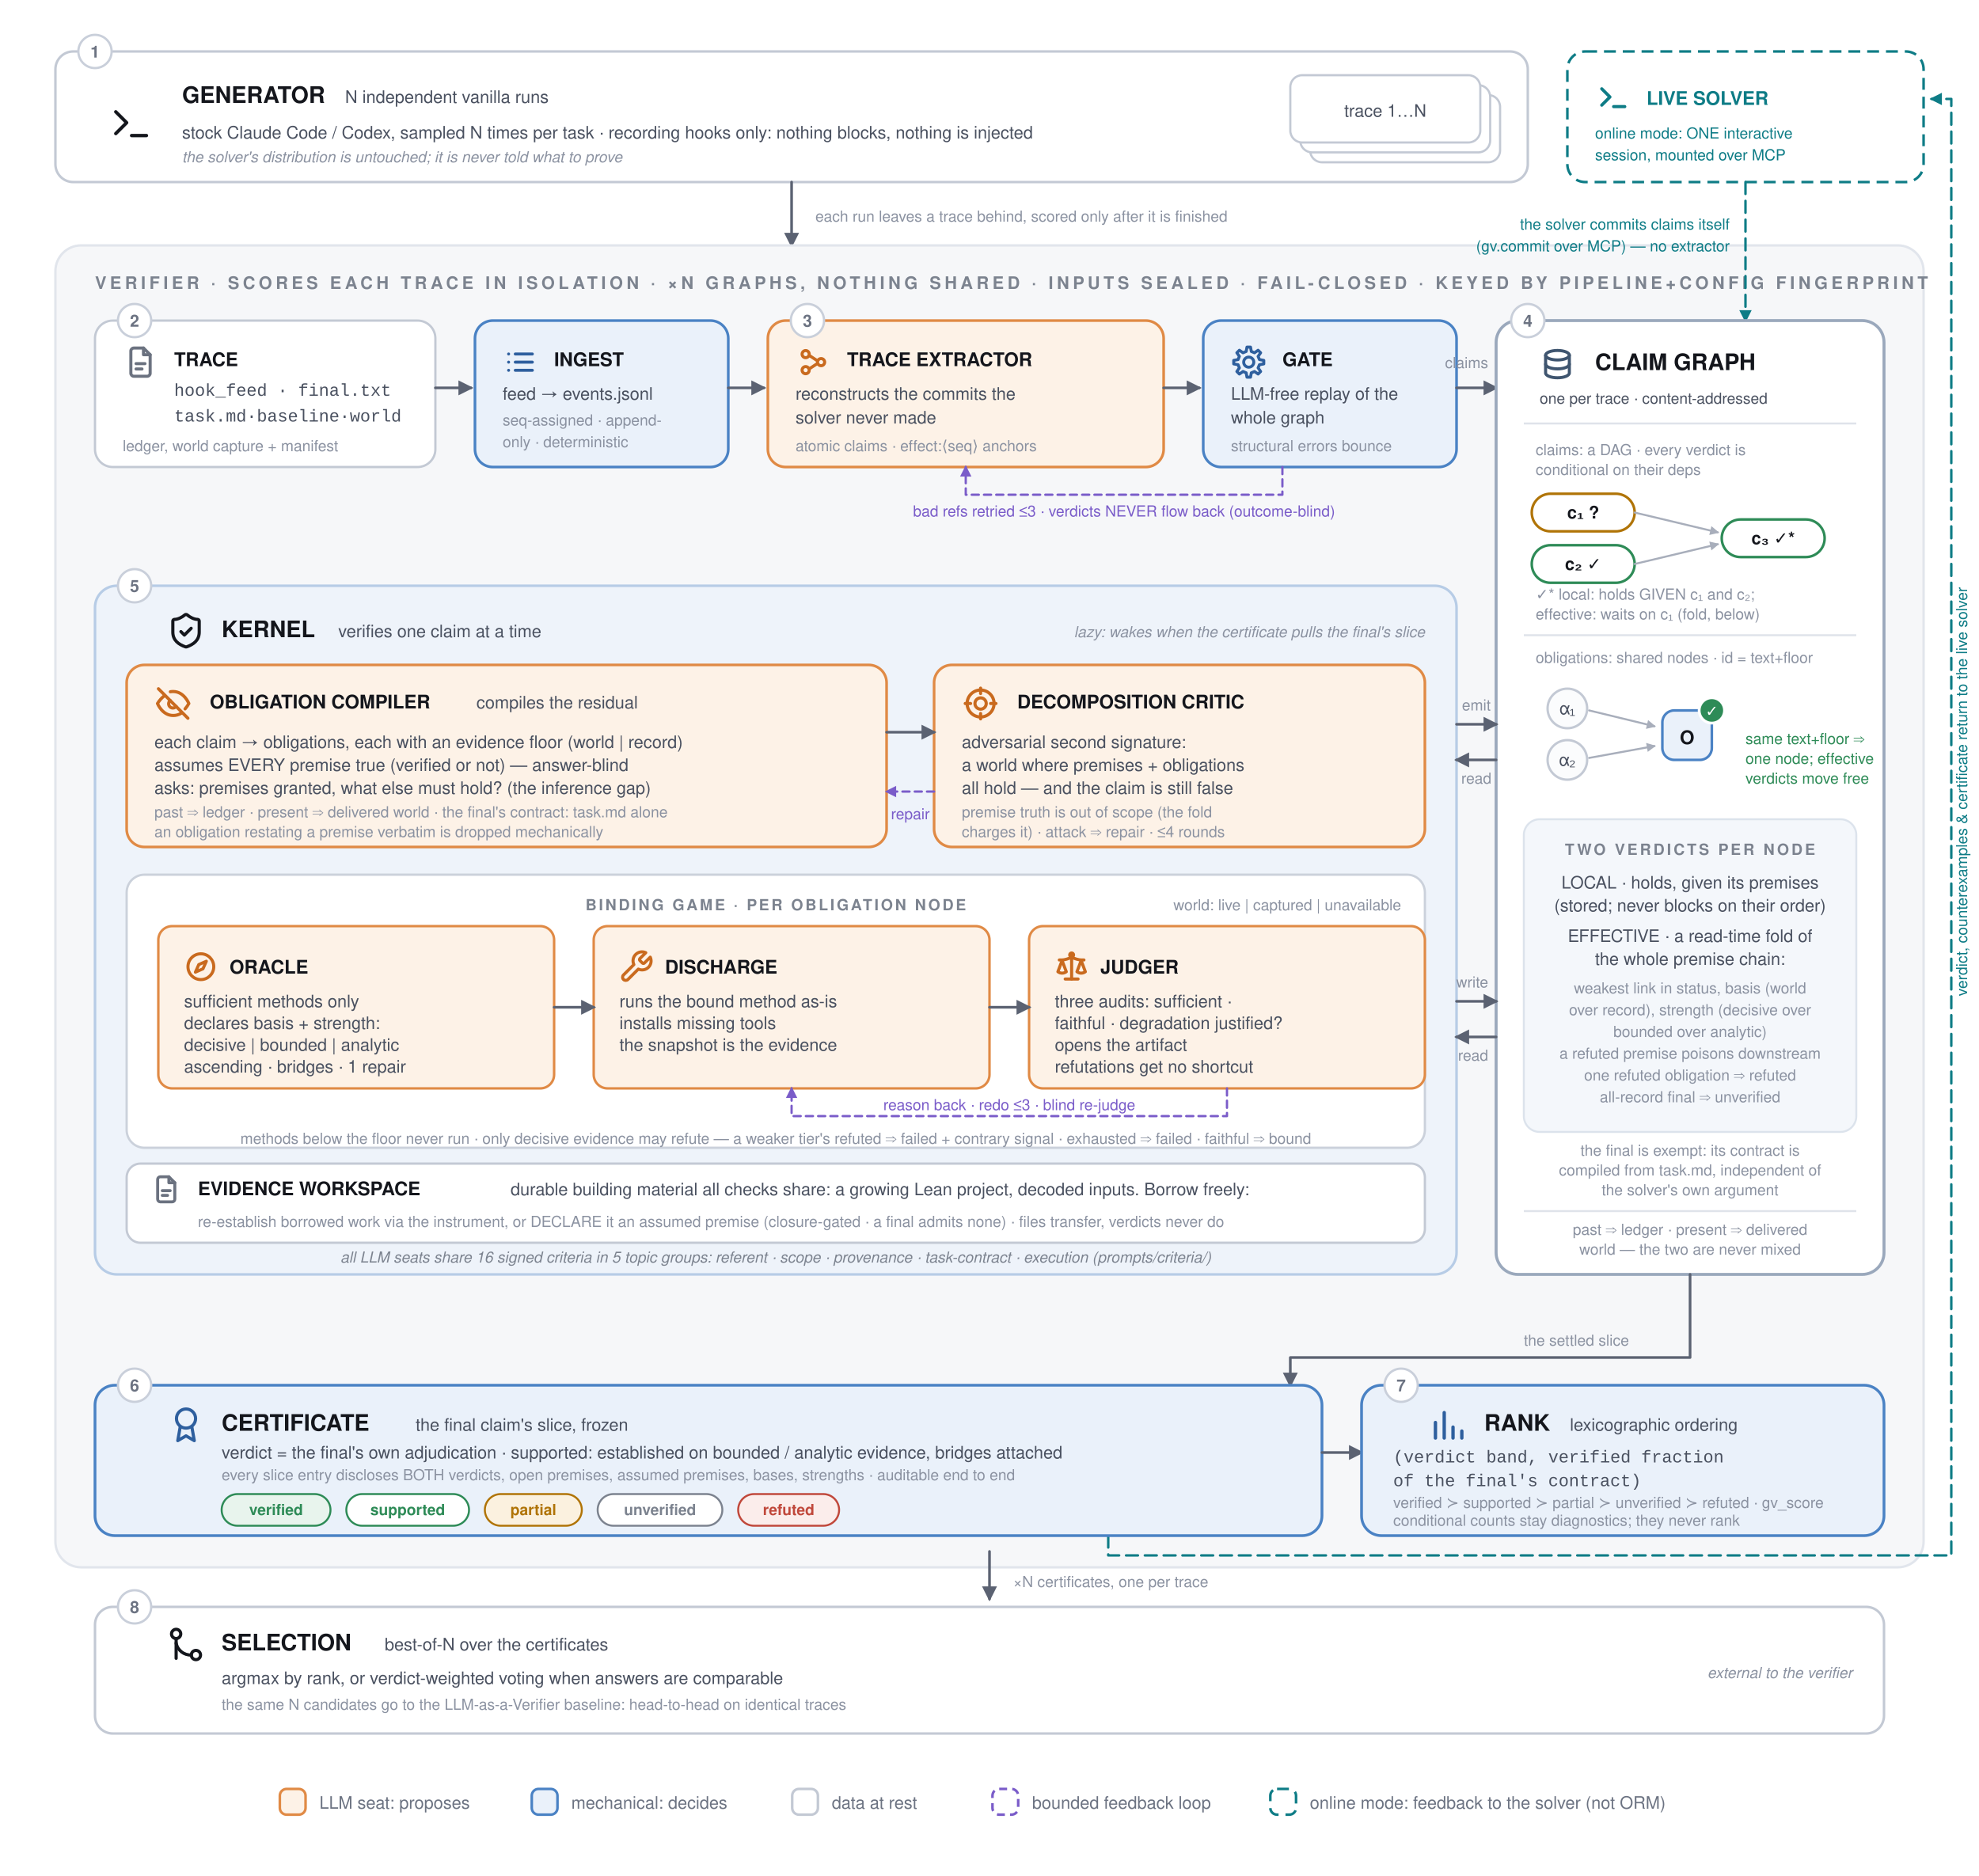
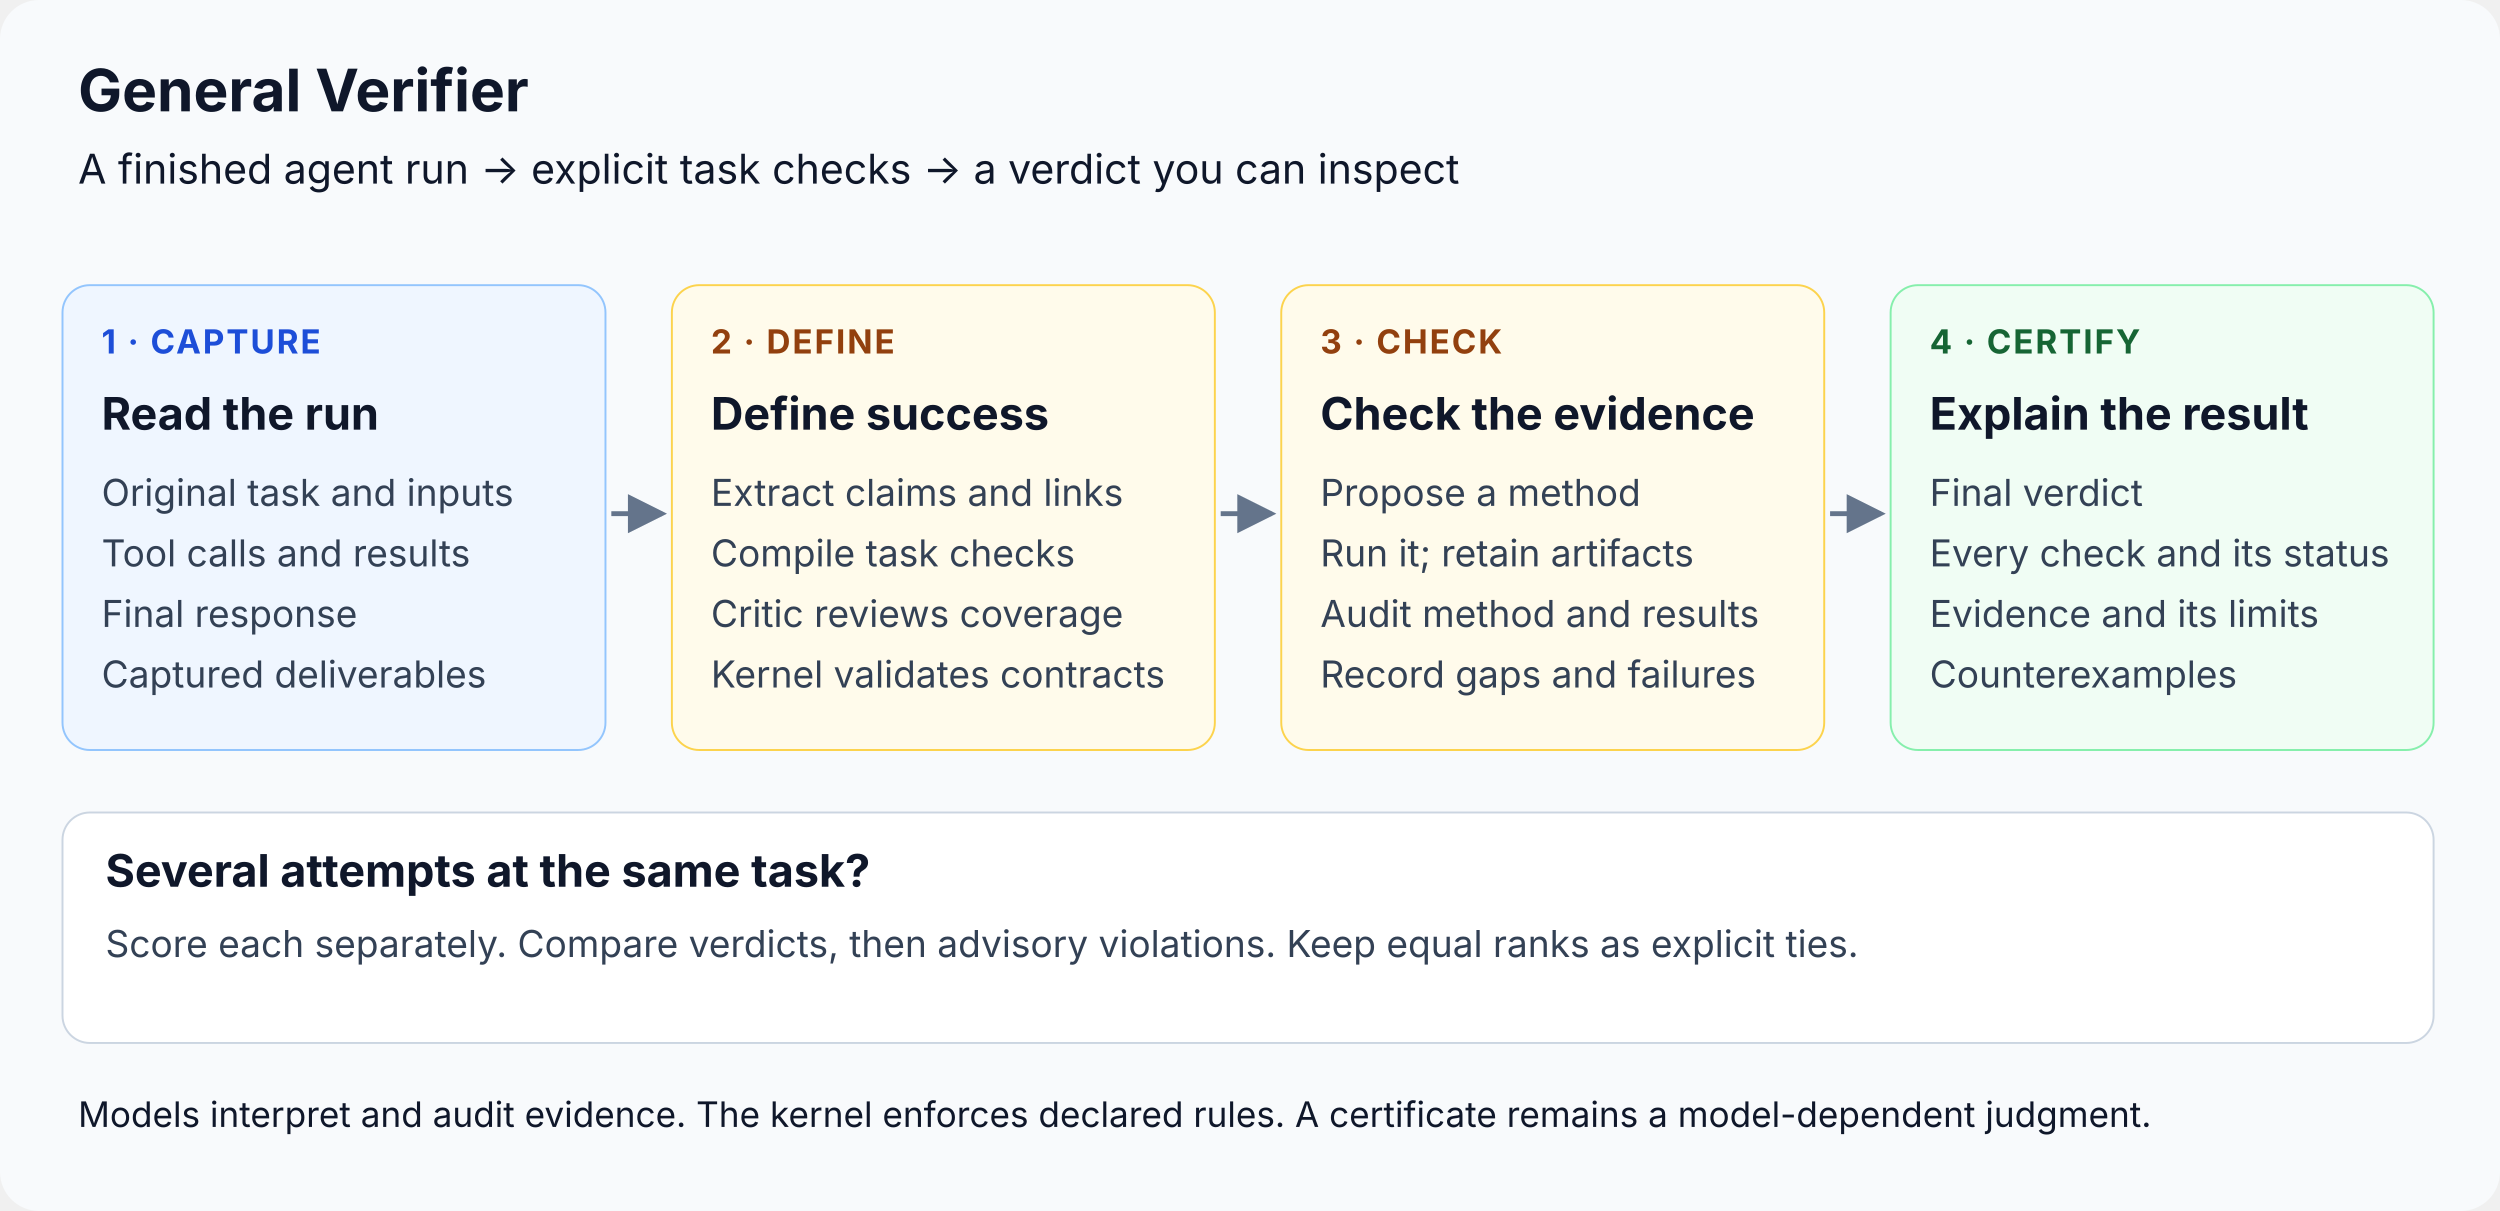
- <svg xmlns="http://www.w3.org/2000/svg" width="1000" height="948" viewBox="0 0 1000 948" role="img" aria-label="General Verifier architecture" font-family="'Helvetica Neue', Helvetica, Arial, sans-serif">
+ <svg xmlns="http://www.w3.org/2000/svg" width="1280" height="620" viewBox="0 0 1280 620" role="img" aria-labelledby="title desc">
  <defs>
-     <marker id="ar" viewBox="0 0 10 10" refX="8.4" refY="5" markerWidth="5.6" markerHeight="5.6" orient="auto-start-reverse">
-       <path d="M0 0 L10 5 L0 10 Z" fill="#5B6272" />
+     <marker id="arrow" markerWidth="8" markerHeight="8" refX="7" refY="4" orient="auto">
+       <path d="M0,0 L8,4 L0,8 Z" fill="#64748b" />
    </marker>
-     <marker id="arg" viewBox="0 0 10 10" refX="8.4" refY="5" markerWidth="5.0" markerHeight="5.0" orient="auto-start-reverse">
-       <path d="M0 0 L10 5 L0 10 Z" fill="#2E8B57" />
-     </marker>
-     <marker id="arv" viewBox="0 0 10 10" refX="8.4" refY="5" markerWidth="5.0" markerHeight="5.0" orient="auto-start-reverse">
-       <path d="M0 0 L10 5 L0 10 Z" fill="#7A5CC9" />
-     </marker>
-     <marker id="arm" viewBox="0 0 10 10" refX="8.4" refY="5" markerWidth="4.6" markerHeight="4.6" orient="auto-start-reverse">
-       <path d="M0 0 L10 5 L0 10 Z" fill="#A8AEBB" />
-     </marker>
-     <marker id="art" viewBox="0 0 10 10" refX="8.4" refY="5" markerWidth="5.0" markerHeight="5.0" orient="auto-start-reverse">
-       <path d="M0 0 L10 5 L0 10 Z" fill="#0E7C86" />
-     </marker>
+     <style>
+       text { font-family: system-ui, -apple-system, 'Segoe UI', sans-serif; fill: #0f172a; }
+       .heading { font-size: 23px; font-weight: 700; }
+       .body { font-size: 19px; fill: #334155; }
+       .label { font-size: 17px; font-weight: 700; letter-spacing: 1px; }
+       .arrow { fill: none; stroke: #64748b; stroke-width: 2.5; marker-end: url(#arrow); }
+     </style>
  </defs>
-   <rect width="1000" height="948" fill="#FFFFFF" />
-   <rect x="28" y="26" width="744" height="66" rx="9" fill="#FFFFFF" stroke="#C3C9D4" stroke-width="1.25" />
-   <g transform="translate(54 50) scale(1)" fill="none" stroke="#14161C" stroke-width="1.700" stroke-linecap="round" stroke-linejoin="round">
-     <path d="M4.5 17.5 10 12 4.5 6.5" />
-     <path d="M12.5 18.5H20" />
-   </g>
-   <text x="92" y="52" font-size="11.5" fill="#14161C" font-weight="bold">GENERATOR</text>
-   <text x="174.38" y="52" font-size="8.7" fill="#4A5160">N independent vanilla runs</text>
-   <text x="92" y="70" font-size="8.7" fill="#4A5160">stock Claude Code / Codex, sampled N times per task · recording hooks only: nothing blocks, nothing is injected</text>
-   <text x="92" y="82" font-size="7.7" fill="#8B92A1" font-style="italic">the solver's distribution is untouched; it is never told what to prove</text>
-   <rect x="662" y="48" width="96" height="34" rx="6" fill="#FFFFFF" stroke="#C3C9D4" stroke-width="1.1" />
-   <rect x="657" y="43" width="96" height="34" rx="6" fill="#FFFFFF" stroke="#C3C9D4" stroke-width="1.1" />
-   <rect x="652" y="38" width="96" height="34" rx="6" fill="#FFFFFF" stroke="#C3C9D4" stroke-width="1.1" />
-   <text x="700" y="59" font-size="8.7" fill="#4A5160" text-anchor="middle">trace 1…N</text>
-   <rect x="792" y="26" width="180" height="66" rx="9" fill="#FFFFFF" stroke="#0E7C86" stroke-width="1.3" stroke-dasharray="6 3.5" />
-   <g transform="translate(806 40) scale(0.75)" fill="none" stroke="#0E7C86" stroke-width="2.133" stroke-linecap="round" stroke-linejoin="round">
-     <path d="M4.5 17.5 10 12 4.5 6.5" />
-     <path d="M12.5 18.5H20" />
-   </g>
-   <text x="832" y="53" font-size="9.5" fill="#0E7C86" font-weight="bold">LIVE SOLVER</text>
-   <text x="806" y="70" font-size="7.7" fill="#0E7C86">online mode: ONE interactive</text>
-   <text x="806" y="81" font-size="7.7" fill="#0E7C86">session, mounted over MCP</text>
-   <path d="M 400 92 L 400 124" fill="none" stroke="#5B6272" stroke-width="1.35" stroke-linecap="round" stroke-linejoin="round" marker-end="url(#ar)" />
-   <text x="412" y="112" font-size="7.7" fill="#8B92A1">each run leaves a trace behind, scored only after it is finished</text>
-   <rect x="28" y="124" width="944" height="668" rx="13" fill="#F6F7F9" stroke="#E1E5EC" stroke-width="1.2" />
-   <text x="48" y="146" font-size="8.7" fill="#7C838F" font-weight="bold" letter-spacing="1.8">VERIFIER   ·   SCORES EACH TRACE IN ISOLATION · ×N GRAPHS, NOTHING SHARED · INPUTS SEALED · FAIL-CLOSED · KEYED BY PIPELINE+CONFIG FINGERPRINT</text>
-   <path d="M 882 92 L 882 162" fill="none" stroke="#0E7C86" stroke-width="1.25" stroke-linecap="round" stroke-linejoin="round" stroke-dasharray="6 3.5" marker-end="url(#art)" />
-   <text x="874" y="116" font-size="7.7" fill="#0E7C86" text-anchor="end">the solver commits claims itself</text>
-   <text x="874" y="127" font-size="7.7" fill="#0E7C86" text-anchor="end">(gv.commit over MCP) — no extractor</text>
-   <path d="M 560 776 L 560 786 L 986 786 L 986 50 L 976 50" fill="none" stroke="#0E7C86" stroke-width="1.25" stroke-linecap="round" stroke-linejoin="round" stroke-dasharray="6 3.5" marker-end="url(#art)" />
-   <text x="0" y="0" font-size="7.7" fill="#0E7C86" text-anchor="middle" transform="translate(994 400) rotate(-90)">verdict, counterexamples &amp; certificate return to the live solver</text>
-   <rect x="48" y="162" width="172" height="74" rx="9" fill="#FFFFFF" stroke="#C3C9D4" stroke-width="1.15" />
-   <g transform="translate(62 174) scale(0.75)" fill="none" stroke="#6B7280" stroke-width="2.067" stroke-linecap="round" stroke-linejoin="round">
-     <path d="M14 2.5H7.5a2 2 0 0 0-2 2v15a2 2 0 0 0 2 2h9a2 2 0 0 0 2-2V7z" />
-     <path d="M14 2.5V7h4.5" />
-     <path d="M9 13h6" />
-     <path d="M9 16.6h4" />
-   </g>
-   <text x="88" y="185" font-size="9.5" fill="#14161C" font-weight="bold">TRACE</text>
-   <text x="88" y="200" font-size="8.7" font-family="Menlo, Monaco, 'Courier New', monospace" fill="#4A5160">hook_feed · final.txt</text>
-   <text x="88" y="213" font-size="8.7" font-family="Menlo, Monaco, 'Courier New', monospace" fill="#4A5160">task.md·baseline·world</text>
-   <text x="62" y="228" font-size="7.7" fill="#8B92A1">ledger, world capture + manifest</text>
-   <path d="M 220 196 L 238 196" fill="none" stroke="#5B6272" stroke-width="1.35" stroke-linecap="round" stroke-linejoin="round" marker-end="url(#ar)" />
-   <rect x="240" y="162" width="128" height="74" rx="9" fill="#EAF1FA" stroke="#4A82C4" stroke-width="1.35" />
-   <g transform="translate(254 174) scale(0.75)" fill="none" stroke="#2E5F9E" stroke-width="2.000" stroke-linecap="round" stroke-linejoin="round">
-     <path d="M4 6.5h.01" />
-     <path d="M8.5 6.5H20" />
-     <path d="M4 12h.01" />
-     <path d="M8.5 12H20" />
-     <path d="M4 17.5h.01" />
-     <path d="M8.5 17.5H20" />
-   </g>
-   <text x="280" y="185" font-size="9.5" fill="#14161C" font-weight="bold">INGEST</text>
-   <text x="254" y="202" font-size="8.7" fill="#4A5160">feed → events.jsonl</text>
-   <text x="254" y="215" font-size="7.7" fill="#8B92A1">seq-assigned · append-</text>
-   <text x="254" y="226" font-size="7.7" fill="#8B92A1">only · deterministic</text>
-   <path d="M 368 196 L 386 196" fill="none" stroke="#5B6272" stroke-width="1.35" stroke-linecap="round" stroke-linejoin="round" marker-end="url(#ar)" />
-   <rect x="388" y="162" width="200" height="74" rx="9" fill="#FDF2E7" stroke="#E08A45" stroke-width="1.35" />
-   <g transform="translate(402 174) scale(0.75)" fill="none" stroke="#C96A1E" stroke-width="2.067" stroke-linecap="round" stroke-linejoin="round">
-     <path d="M4.4 6.6a2.4 2.4 0 1 0 4.8 0 2.4 2.4 0 1 0-4.8 0Z" />
-     <path d="M4.4 17.4a2.4 2.4 0 1 0 4.8 0 2.4 2.4 0 1 0-4.8 0Z" />
-     <path d="M14.8 12a2.4 2.4 0 1 0 4.8 0 2.4 2.4 0 1 0-4.8 0Z" />
-     <path d="M9.4 7.6 14.6 11" />
-     <path d="M9.4 16.4 14.6 13" />
-   </g>
-   <text x="428" y="185" font-size="9.5" fill="#14161C" font-weight="bold">TRACE EXTRACTOR</text>
-   <text x="402" y="202" font-size="8.7" fill="#4A5160">reconstructs the commits the</text>
-   <text x="402" y="214" font-size="8.7" fill="#4A5160">solver never made</text>
-   <text x="402" y="228" font-size="7.7" fill="#8B92A1">atomic claims · effect:⟨seq⟩ anchors</text>
-   <path d="M 588 196 L 606 196" fill="none" stroke="#5B6272" stroke-width="1.35" stroke-linecap="round" stroke-linejoin="round" marker-end="url(#ar)" />
-   <rect x="608" y="162" width="128" height="74" rx="9" fill="#EAF1FA" stroke="#4A82C4" stroke-width="1.35" />
-   <g transform="translate(622 174) scale(0.75)" fill="none" stroke="#2E5F9E" stroke-width="2.000" stroke-linecap="round" stroke-linejoin="round">
-     <path d="M 19.20 10.27 L 22.13 10.80 L 22.13 13.20 L 19.20 13.73 L 18.31 15.87 L 20.01 18.31 L 18.31 20.01 L 15.87 18.31 L 13.73 19.20 L 13.20 22.13 L 10.80 22.13 L 10.27 19.20 L 8.13 18.31 L 5.69 20.01 L 3.99 18.31 L 5.69 15.87 L 4.80 13.73 L 1.87 13.20 L 1.87 10.80 L 4.80 10.27 L 5.69 8.13 L 3.99 5.69 L 5.69 3.99 L 8.13 5.69 L 10.27 4.80 L 10.80 1.87 L 13.20 1.87 L 13.73 4.80 L 15.87 5.69 L 18.31 3.99 L 20.01 5.69 L 18.31 8.13 Z" />
-     <path d="M 12 8.6 A 3.4 3.4 0 1 1 11.99 8.6" />
-   </g>
-   <text x="648" y="185" font-size="9.5" fill="#14161C" font-weight="bold">GATE</text>
-   <text x="622" y="202" font-size="8.7" fill="#4A5160">LLM-free replay of the</text>
-   <text x="622" y="214" font-size="8.7" fill="#4A5160">whole graph</text>
-   <text x="622" y="228" font-size="7.7" fill="#8B92A1">structural errors bounce</text>
-   <path d="M 648 236 L 648 250 L 488 250 L 488 236" fill="none" stroke="#7A5CC9" stroke-width="1.15" stroke-linecap="round" stroke-linejoin="round" stroke-dasharray="3.6 2.6" marker-end="url(#arv)" />
-   <text x="568" y="261" font-size="7.7" fill="#7A5CC9" text-anchor="middle">bad refs retried ≤3 · verdicts NEVER flow back (outcome-blind)</text>
-   <path d="M 736 196 L 756 196" fill="none" stroke="#5B6272" stroke-width="1.35" stroke-linecap="round" stroke-linejoin="round" marker-end="url(#ar)" />
-   <text x="752" y="186" font-size="7.7" fill="#8B92A1" text-anchor="end">claims</text>
-   <rect x="756" y="162" width="196" height="482" rx="11" fill="#FFFFFF" stroke="#9AA8BC" stroke-width="1.5" />
-   <g transform="translate(778 175) scale(0.75)" fill="none" stroke="#3F556F" stroke-width="2.067" stroke-linecap="round" stroke-linejoin="round">
-     <path d="M4 6c0-1.75 3.58-3.2 8-3.2S20 4.25 20 6s-3.58 3.2-8 3.2S4 7.75 4 6Z" />
-     <path d="M4 6v6c0 1.75 3.58 3.2 8 3.2s8-1.45 8-3.2V6" />
-     <path d="M4 12v6c0 1.75 3.58 3.2 8 3.2s8-1.45 8-3.2v-6" />
-   </g>
-   <text x="806" y="187" font-size="11.5" fill="#14161C" font-weight="bold">CLAIM GRAPH</text>
-   <text x="778" y="204" font-size="7.7" fill="#4A5160">one per trace · content-addressed</text>
-   <line x1="770" y1="214" x2="938" y2="214" stroke="#DFE3EA" stroke-width="1" />
-   <text x="776" y="230" font-size="7.7" fill="#8B92A1">claims: a DAG · every verdict is</text>
-   <text x="776" y="240" font-size="7.7" fill="#8B92A1">conditional on their deps</text>
-   <rect x="774.0" y="249.5" width="52" height="19" rx="9.5" fill="#FFFFFF" stroke="#B07407" stroke-width="1.3" />
-   <text x="800" y="262.0" font-size="8.7" fill="#14161C" text-anchor="middle" font-weight="bold">c₁ ?</text>
-   <rect x="774.0" y="275.5" width="52" height="19" rx="9.5" fill="#FFFFFF" stroke="#2E8B57" stroke-width="1.3" />
-   <text x="800" y="288.0" font-size="8.7" fill="#14161C" text-anchor="middle" font-weight="bold">c₂ ✓</text>
-   <rect x="870.0" y="262.5" width="52" height="19" rx="9.5" fill="#FFFFFF" stroke="#2E8B57" stroke-width="1.3" />
-   <text x="896" y="275.0" font-size="8.7" fill="#14161C" text-anchor="middle" font-weight="bold">c₃ ✓*</text>
-   <path d="M 826 259 L 868 269" fill="none" stroke="#A8AEBB" stroke-width="1.0" stroke-linecap="round" stroke-linejoin="round" marker-end="url(#arm)" />
-   <path d="M 826 285 L 868 275" fill="none" stroke="#A8AEBB" stroke-width="1.0" stroke-linecap="round" stroke-linejoin="round" marker-end="url(#arm)" />
-   <text x="776" y="303" font-size="7.7" fill="#8B92A1">✓* local: holds GIVEN c₁ and c₂;</text>
-   <text x="776" y="313" font-size="7.7" fill="#8B92A1">effective: waits on c₁ (fold, below)</text>
-   <line x1="770" y1="321" x2="938" y2="321" stroke="#DFE3EA" stroke-width="1" />
-   <text x="776" y="335" font-size="7.7" fill="#8B92A1">obligations: shared nodes · id = text+floor</text>
-   <circle cx="792" cy="358" r="10" fill="#FBFCFD" stroke="#C3C9D4" stroke-width="1.2" />
-   <text x="792" y="361" font-size="8.7" fill="#4A5160" text-anchor="middle">α₁</text>
-   <circle cx="792" cy="384" r="10" fill="#FBFCFD" stroke="#C3C9D4" stroke-width="1.2" />
-   <text x="792" y="387" font-size="8.7" fill="#4A5160" text-anchor="middle">α₂</text>
-   <rect x="840" y="359" width="25" height="25" rx="6" fill="#EAF1FA" stroke="#4A82C4" stroke-width="1.3" />
-   <text x="852.5" y="376" font-size="9.5" fill="#14161C" text-anchor="middle" font-weight="bold">O</text>
-   <path d="M 803 359 L 836 367" fill="none" stroke="#A8AEBB" stroke-width="1.0" stroke-linecap="round" stroke-linejoin="round" marker-end="url(#arm)" />
-   <path d="M 803 383 L 836 377" fill="none" stroke="#A8AEBB" stroke-width="1.0" stroke-linecap="round" stroke-linejoin="round" marker-end="url(#arm)" />
-   <circle cx="865" cy="359" r="6.4" fill="#2E8B57" stroke="#FFFFFF" stroke-width="1.4" />
-   <text x="865" y="362" font-size="7.7" fill="#FFFFFF" text-anchor="middle" font-weight="bold">✓</text>
-   <text x="882" y="376" font-size="7.7" fill="#2E8B57">same text+floor ⇒</text>
-   <text x="882" y="386" font-size="7.7" fill="#2E8B57">one node; effective</text>
-   <text x="882" y="396" font-size="7.7" fill="#2E8B57">verdicts move free</text>
-   <rect x="770" y="414" width="168" height="158" rx="8" fill="#F4F7FB" stroke="#DCE3EC" stroke-width="1" />
-   <text x="854.0" y="432" font-size="7.8" fill="#7C838F" text-anchor="middle" font-weight="bold" letter-spacing="1.2">TWO VERDICTS PER NODE</text>
-   <text x="854.0" y="449.0" font-size="8.7" fill="#4A5160" text-anchor="middle">LOCAL · holds, given its premises</text>
-   <text x="854.0" y="460.6" font-size="8.7" fill="#4A5160" text-anchor="middle">(stored; never blocks on their order)</text>
-   <text x="854.0" y="476.0" font-size="8.7" fill="#4A5160" text-anchor="middle">EFFECTIVE · a read-time fold of</text>
-   <text x="854.0" y="487.6" font-size="8.7" fill="#4A5160" text-anchor="middle">the whole premise chain:</text>
-   <text x="854.0" y="502.0" font-size="7.7" fill="#8B92A1" text-anchor="middle">weakest link in status, basis (world</text>
-   <text x="854.0" y="513.0" font-size="7.7" fill="#8B92A1" text-anchor="middle">over record), strength (decisive over</text>
-   <text x="854.0" y="524.0" font-size="7.7" fill="#8B92A1" text-anchor="middle">bounded over analytic)</text>
-   <text x="854.0" y="535.0" font-size="7.7" fill="#8B92A1" text-anchor="middle">a refuted premise poisons downstream</text>
-   <text x="854.0" y="546.0" font-size="7.7" fill="#8B92A1" text-anchor="middle">one refuted obligation ⇒ refuted</text>
-   <text x="854.0" y="557.0" font-size="7.7" fill="#8B92A1" text-anchor="middle">all-record final ⇒ unverified</text>
-   <text x="854.0" y="584" font-size="7.7" fill="#8B92A1" text-anchor="middle">the final is exempt: its contract is</text>
-   <text x="854.0" y="594" font-size="7.7" fill="#8B92A1" text-anchor="middle">compiled from task.md, independent of</text>
-   <text x="854.0" y="604" font-size="7.7" fill="#8B92A1" text-anchor="middle">the solver's own argument</text>
-   <line x1="770" y1="612" x2="938" y2="612" stroke="#DFE3EA" stroke-width="1" />
-   <text x="854.0" y="624" font-size="7.7" fill="#8B92A1" text-anchor="middle">past ⇒ ledger · present ⇒ delivered</text>
-   <text x="854.0" y="634" font-size="7.7" fill="#8B92A1" text-anchor="middle">world — the two are never mixed</text>
-   <rect x="48" y="296" width="688" height="348" rx="11" fill="#EEF3FA" stroke="#B7CCE6" stroke-width="1.3" />
-   <g transform="translate(84 309) scale(0.83333)" fill="none" stroke="#14161C" stroke-width="1.920" stroke-linecap="round" stroke-linejoin="round">
-     <path d="M20 12.5c0 5-3.5 7.5-7.66 8.95a1 1 0 0 1-.67 0C7.5 20 4 17.5 4 12.5V5.8a1 1 0 0 1 1-1c2 0 4.5-1.2 6.24-2.7a1.17 1.17 0 0 1 1.52 0C14.5 3.6 17 4.8 19 4.8a1 1 0 0 1 1 1Z" />
-     <path d="m8.9 12.2 2.1 2.1 4.1-4.1" />
-   </g>
-   <text x="112" y="322" font-size="11.5" fill="#14161C" font-weight="bold">KERNEL</text>
-   <text x="170.92" y="322" font-size="8.7" fill="#4A5160">verifies one claim at a time</text>
-   <text x="720" y="322" font-size="7.7" fill="#8B92A1" text-anchor="end" font-style="italic">lazy: wakes when the certificate pulls the final's slice</text>
-   <rect x="64" y="336" width="384" height="92" rx="9" fill="#FDF2E7" stroke="#E08A45" stroke-width="1.35" />
-   <g transform="translate(78 346) scale(0.79167)" fill="none" stroke="#C96A1E" stroke-width="2.021" stroke-linecap="round" stroke-linejoin="round">
-     <path d="M10.2 4.5A9.4 9.4 0 0 1 12 4.35c7 0 10 7.65 10 7.65a18.6 18.6 0 0 1-2.4 3.44" />
-     <path d="M6.6 6.9A18.4 18.4 0 0 0 2 12s3 7.65 10 7.65a9.4 9.4 0 0 0 5-1.35" />
-     <path d="M13.9 13.9a2.7 2.7 0 1 1-3.8-3.8" />
-     <path d="M2.6 2.6 21.4 21.4" />
-   </g>
-   <text x="106" y="358" font-size="9.5" fill="#14161C" font-weight="bold">OBLIGATION COMPILER</text>
-   <text x="240.74" y="358" font-size="8.7" fill="#4A5160">compiles the residual</text>
-   <text x="78" y="378.0" font-size="8.7" fill="#4A5160">each claim → obligations, each with an evidence floor (world | record)</text>
-   <text x="78" y="389.6" font-size="8.7" fill="#4A5160">assumes EVERY premise true (verified or not) — answer-blind</text>
-   <text x="78" y="401.2" font-size="8.7" fill="#4A5160">asks: premises granted, what else must hold? (the inference gap)</text>
-   <text x="78" y="413" font-size="7.7" fill="#8B92A1">past ⇒ ledger · present ⇒ delivered world · the final's contract: task.md alone</text>
-   <text x="78" y="423" font-size="7.7" fill="#8B92A1">an obligation restating a premise verbatim is dropped mechanically</text>
-   <rect x="472" y="336" width="248" height="92" rx="9" fill="#FDF2E7" stroke="#E08A45" stroke-width="1.35" />
-   <g transform="translate(486 346) scale(0.79167)" fill="none" stroke="#C96A1E" stroke-width="2.021" stroke-linecap="round" stroke-linejoin="round">
-     <path d="M3.4 12a8.6 8.6 0 1 0 17.2 0 8.6 8.6 0 1 0-17.2 0Z" />
-     <path d="M8.4 12a3.6 3.6 0 1 0 7.2 0 3.6 3.6 0 1 0-7.2 0Z" />
-     <path d="M12 2.2v3.4" />
-     <path d="M12 18.4v3.4" />
-     <path d="M2.2 12h3.4" />
-     <path d="M18.4 12h3.4" />
-   </g>
-   <text x="514" y="358" font-size="9.5" fill="#14161C" font-weight="bold">DECOMPOSITION CRITIC</text>
-   <text x="486" y="378.0" font-size="8.7" fill="#4A5160">adversarial second signature:</text>
-   <text x="486" y="389.6" font-size="8.7" fill="#4A5160">a world where premises + obligations</text>
-   <text x="486" y="401.2" font-size="8.7" fill="#4A5160">all hold — and the claim is still false</text>
-   <text x="486" y="413" font-size="7.7" fill="#8B92A1">premise truth is out of scope (the fold</text>
-   <text x="486" y="423" font-size="7.7" fill="#8B92A1">charges it) · attack ⇒ repair · ≤4 rounds</text>
-   <path d="M 448 370 L 472 370" fill="none" stroke="#5B6272" stroke-width="1.35" stroke-linecap="round" stroke-linejoin="round" marker-end="url(#ar)" />
-   <path d="M 472 400 L 448 400" fill="none" stroke="#7A5CC9" stroke-width="1.15" stroke-linecap="round" stroke-linejoin="round" stroke-dasharray="3.6 2.6" marker-end="url(#arv)" />
-   <text x="460" y="414" font-size="7.7" fill="#7A5CC9" text-anchor="middle">repair</text>
-   <rect x="64" y="442" width="656" height="138" rx="9" fill="#FFFFFF" stroke="#CBD1DB" stroke-width="1.15" />
-   <text x="392" y="460" font-size="7.8" fill="#7C838F" text-anchor="middle" font-weight="bold" letter-spacing="1.1">BINDING GAME   ·   PER OBLIGATION NODE</text>
-   <text x="708" y="460" font-size="7.7" fill="#8B92A1" text-anchor="end">world: live | captured | unavailable</text>
-   <rect x="80" y="468" width="200" height="82" rx="7" fill="#FDF2E7" stroke="#E08A45" stroke-width="1.25" />
-   <g transform="translate(93 480) scale(0.70833)" fill="none" stroke="#C96A1E" stroke-width="2.188" stroke-linecap="round" stroke-linejoin="round">
-     <path d="M2.8 12a9.2 9.2 0 1 0 18.4 0 9.2 9.2 0 1 0-18.4 0Z" />
-     <path d="m15.9 8.1-2.4 5.4-5.4 2.4 2.4-5.4Z" />
-   </g>
-   <text x="116" y="492" font-size="9.5" fill="#14161C" font-weight="bold">ORACLE</text>
-   <text x="93" y="509.0" font-size="8.7" fill="#4A5160">sufficient methods only</text>
-   <text x="93" y="520.0" font-size="8.7" fill="#4A5160">declares basis + strength:</text>
-   <text x="93" y="531.0" font-size="8.7" fill="#4A5160">decisive | bounded | analytic</text>
-   <text x="93" y="542.0" font-size="8.7" fill="#4A5160">ascending · bridges · 1 repair</text>
-   <rect x="300" y="468" width="200" height="82" rx="7" fill="#FDF2E7" stroke="#E08A45" stroke-width="1.25" />
-   <g transform="translate(313 480) scale(0.70833)" fill="none" stroke="#C96A1E" stroke-width="2.188" stroke-linecap="round" stroke-linejoin="round">
-     <path d="M14.6 6.2a1 1 0 0 0 0 1.4l1.8 1.8a1 1 0 0 0 1.4 0l4.2-4.2a6.4 6.4 0 0 1-8.5 8.5l-7.4 7.4a2.26 2.26 0 0 1-3.2-3.2l7.4-7.4a6.4 6.4 0 0 1 8.5-8.5z" />
-   </g>
-   <text x="336" y="492" font-size="9.5" fill="#14161C" font-weight="bold">DISCHARGE</text>
-   <text x="313" y="509.0" font-size="8.7" fill="#4A5160">runs the bound method as-is</text>
-   <text x="313" y="520.0" font-size="8.7" fill="#4A5160">installs missing tools</text>
-   <text x="313" y="531.0" font-size="8.7" fill="#4A5160">the snapshot is the evidence</text>
-   <rect x="520" y="468" width="200" height="82" rx="7" fill="#FDF2E7" stroke="#E08A45" stroke-width="1.25" />
-   <g transform="translate(533 480) scale(0.70833)" fill="none" stroke="#C96A1E" stroke-width="2.188" stroke-linecap="round" stroke-linejoin="round">
-     <path d="m15.8 15.6 3-8 3 8c-.9.65-1.95 1-3 1s-2.1-.35-3-1Z" />
-     <path d="m2.2 15.6 3-8 3 8c-.9.65-1.95 1-3 1s-2.1-.35-3-1Z" />
-     <path d="M7.4 20.8h9.2" />
-     <path d="M12 3.6v17.2" />
-     <path d="M3.2 7.2h1.9c1.9 0 4.8-.95 6.9-1.9 2.1.95 5 1.9 6.9 1.9h1.9" />
-     <path d="M10.6 3.6a1.4 1.4 0 1 0 2.8 0 1.4 1.4 0 1 0-2.8 0Z" />
-   </g>
-   <text x="556" y="492" font-size="9.5" fill="#14161C" font-weight="bold">JUDGER</text>
-   <text x="533" y="509.0" font-size="8.7" fill="#4A5160">three audits: sufficient ·</text>
-   <text x="533" y="520.0" font-size="8.7" fill="#4A5160">faithful · degradation justified?</text>
-   <text x="533" y="531.0" font-size="8.7" fill="#4A5160">opens the artifact</text>
-   <text x="533" y="542.0" font-size="8.7" fill="#4A5160">refutations get no shortcut</text>
-   <path d="M 280 509 L 300 509" fill="none" stroke="#5B6272" stroke-width="1.35" stroke-linecap="round" stroke-linejoin="round" marker-end="url(#ar)" />
-   <path d="M 500 509 L 520 509" fill="none" stroke="#5B6272" stroke-width="1.35" stroke-linecap="round" stroke-linejoin="round" marker-end="url(#ar)" />
-   <path d="M 620 550 L 620 564 L 400 564 L 400 550" fill="none" stroke="#7A5CC9" stroke-width="1.15" stroke-linecap="round" stroke-linejoin="round" stroke-dasharray="3.6 2.6" marker-end="url(#arv)" />
-   <text x="510" y="561" font-size="7.7" fill="#7A5CC9" text-anchor="middle">reason back · redo ≤3 · blind re-judge</text>
-   <text x="392" y="578" font-size="7.7" fill="#8B92A1" text-anchor="middle">methods below the floor never run · only decisive evidence may refute — a weaker tier's refuted ⇒ failed + contrary signal · exhausted ⇒ failed · faithful ⇒ bound</text>
-   <rect x="64" y="588" width="656" height="40" rx="7" fill="#FFFFFF" stroke="#C3C9D4" stroke-width="1.15" />
-   <g transform="translate(76 593) scale(0.66667)" fill="none" stroke="#6B7280" stroke-width="2.250" stroke-linecap="round" stroke-linejoin="round">
-     <path d="M14 2.5H7.5a2 2 0 0 0-2 2v15a2 2 0 0 0 2 2h9a2 2 0 0 0 2-2V7z" />
-     <path d="M14 2.5V7h4.5" />
-     <path d="M9 13h6" />
-     <path d="M9 16.6h4" />
-   </g>
-   <text x="100" y="604" font-size="9.5" fill="#14161C" font-weight="bold">EVIDENCE WORKSPACE</text>
-   <text x="258" y="604" font-size="8.7" fill="#4A5160">durable building material all checks share: a growing Lean project, decoded inputs. Borrow freely:</text>
-   <text x="100" y="620" font-size="7.7" fill="#8B92A1">re-establish borrowed work via the instrument, or DECLARE it an assumed premise (closure-gated · a final admits none) · files transfer, verdicts never do</text>
-   <text x="392" y="638" font-size="7.7" fill="#7C838F" text-anchor="middle" font-style="italic">all LLM seats share 16 signed criteria in 5 topic groups: referent · scope · provenance · task-contract · execution (prompts/criteria/)</text>
-   <path d="M 736 366 L 756 366" fill="none" stroke="#5B6272" stroke-width="1.35" stroke-linecap="round" stroke-linejoin="round" marker-end="url(#ar)" />
-   <text x="746" y="359" font-size="7.7" fill="#8B92A1" text-anchor="middle">emit</text>
-   <path d="M 756 384 L 736 384" fill="none" stroke="#5B6272" stroke-width="1.35" stroke-linecap="round" stroke-linejoin="round" marker-end="url(#ar)" />
-   <text x="746" y="396" font-size="7.7" fill="#8B92A1" text-anchor="middle">read</text>
-   <path d="M 736 506 L 756 506" fill="none" stroke="#5B6272" stroke-width="1.35" stroke-linecap="round" stroke-linejoin="round" marker-end="url(#ar)" />
-   <text x="752" y="499" font-size="7.7" fill="#8B92A1" text-anchor="end">write</text>
-   <path d="M 756 524 L 736 524" fill="none" stroke="#5B6272" stroke-width="1.35" stroke-linecap="round" stroke-linejoin="round" marker-end="url(#ar)" />
-   <text x="752" y="536" font-size="7.7" fill="#8B92A1" text-anchor="end">read</text>
-   <path d="M 854.0 644 L 854.0 686 L 652 686 L 652 700" fill="none" stroke="#5B6272" stroke-width="1.35" stroke-linecap="round" stroke-linejoin="round" marker-end="url(#ar)" />
-   <text x="770" y="680" font-size="7.7" fill="#8B92A1">the settled slice</text>
-   <rect x="48" y="700" width="620" height="76" rx="10" fill="#EAF1FA" stroke="#4A82C4" stroke-width="1.4" />
-   <g transform="translate(84 710) scale(0.83333)" fill="none" stroke="#2E5F9E" stroke-width="1.920" stroke-linecap="round" stroke-linejoin="round">
-     <path d="M6.2 8.2a5.8 5.8 0 1 0 11.6 0 5.8 5.8 0 1 0-11.6 0Z" />
-     <path d="M15.5 13.1 17 21.6l-5-2.9-5 2.9 1.5-8.5" />
-   </g>
-   <text x="112" y="723" font-size="11.5" fill="#14161C" font-weight="bold">CERTIFICATE</text>
-   <text x="210.02" y="723" font-size="8.7" fill="#4A5160">the final claim's slice, frozen</text>
-   <text x="112" y="737" font-size="8.7" fill="#4A5160">verdict = the final's own adjudication · supported: established on bounded / analytic evidence, bridges attached</text>
-   <text x="112" y="748" font-size="7.7" fill="#8B92A1">every slice entry discloses BOTH verdicts, open premises, assumed premises, bases, strengths · auditable end to end</text>
-   <rect x="112" y="755" width="55" height="16" rx="8.0" fill="#E8F4ED" stroke="#2E8B57" stroke-width="1" />
-   <text x="139.5" y="765.6" font-size="7.7" fill="#2E8B57" text-anchor="middle" font-weight="bold">verified</text>
-   <rect x="175" y="755" width="62" height="16" rx="8.0" fill="#FFFFFF" stroke="#2E8B57" stroke-width="1" />
-   <text x="206.0" y="765.6" font-size="7.7" fill="#2E8B57" text-anchor="middle" font-weight="bold">supported</text>
-   <rect x="245" y="755" width="49" height="16" rx="8.0" fill="#FBF1DF" stroke="#B07407" stroke-width="1" />
-   <text x="269.5" y="765.6" font-size="7.7" fill="#B07407" text-anchor="middle" font-weight="bold">partial</text>
-   <rect x="302" y="755" width="63" height="16" rx="8.0" fill="#FFFFFF" stroke="#7C838F" stroke-width="1" />
-   <text x="333.5" y="765.6" font-size="7.7" fill="#7C838F" text-anchor="middle" font-weight="bold">unverified</text>
-   <rect x="373" y="755" width="51" height="16" rx="8.0" fill="#FBEDEB" stroke="#C0483B" stroke-width="1" />
-   <text x="398.5" y="765.6" font-size="7.7" fill="#C0483B" text-anchor="middle" font-weight="bold">refuted</text>
-   <path d="M 668 734 L 688 734" fill="none" stroke="#5B6272" stroke-width="1.35" stroke-linecap="round" stroke-linejoin="round" marker-end="url(#ar)" />
-   <rect x="688" y="700" width="264" height="76" rx="10" fill="#EAF1FA" stroke="#4A82C4" stroke-width="1.4" />
-   <g transform="translate(722 710) scale(0.83333)" fill="none" stroke="#2E5F9E" stroke-width="2.040" stroke-linecap="round" stroke-linejoin="round">
-     <path d="M4 20V10.6" />
-     <path d="M9.33 20V4.6" />
-     <path d="M14.66 20V13.4" />
-     <path d="M20 20v-4.2" />
-   </g>
-   <text x="750" y="723" font-size="11.5" fill="#14161C" font-weight="bold">RANK</text>
-   <text x="793.28" y="723" font-size="8.7" fill="#4A5160">lexicographic ordering</text>
-   <text x="704" y="739" font-size="8.7" font-family="Menlo, Monaco, 'Courier New', monospace" fill="#4A5160">(verdict band, verified fraction</text>
-   <text x="704" y="751" font-size="8.7" font-family="Menlo, Monaco, 'Courier New', monospace" fill="#4A5160"> of the final's contract)</text>
-   <text x="704" y="762" font-size="7.7" fill="#8B92A1">verified ≻ supported ≻ partial ≻ unverified ≻ refuted · gv_score</text>
-   <text x="704" y="771" font-size="7.7" fill="#8B92A1">conditional counts stay diagnostics; they never rank</text>
-   <path d="M 500 784 L 500 808" fill="none" stroke="#5B6272" stroke-width="1.35" stroke-linecap="round" stroke-linejoin="round" marker-end="url(#ar)" />
-   <text x="512" y="802" font-size="7.7" fill="#8B92A1">×N certificates, one per trace</text>
-   <rect x="48" y="812" width="904" height="64" rx="9" fill="#FFFFFF" stroke="#C3C9D4" stroke-width="1.25" />
-   <g transform="translate(84 821) scale(0.83333)" fill="none" stroke="#14161C" stroke-width="1.920" stroke-linecap="round" stroke-linejoin="round">
-     <path d="M15.2 18.4a2.8 2.8 0 1 0 5.6 0 2.8 2.8 0 1 0-5.6 0Z" />
-     <path d="M3.2 5.6a2.8 2.8 0 1 0 5.6 0 2.8 2.8 0 1 0-5.6 0Z" />
-     <path d="M6 8.4v12" />
-     <path d="M6 11.2a9 9 0 0 0 9.2 7.2" />
-   </g>
-   <text x="112" y="834" font-size="11.5" fill="#14161C" font-weight="bold">SELECTION</text>
-   <text x="194.38" y="834" font-size="8.7" fill="#4A5160">best-of-N over the certificates</text>
-   <text x="112" y="851" font-size="8.7" fill="#4A5160">argmax by rank, or verdict-weighted voting when answers are comparable</text>
-   <text x="112" y="864" font-size="7.7" fill="#8B92A1">the same N candidates go to the LLM-as-a-Verifier baseline: head-to-head on identical traces</text>
-   <text x="936" y="848" font-size="7.7" fill="#8B92A1" text-anchor="end" font-style="italic">external to the verifier</text>
-   <rect x="141.4" y="904" width="13" height="13" rx="3.4" fill="#FDF2E7" stroke="#E08A45" stroke-width="1.3" />
-   <text x="161.375" y="914" font-size="8.7" fill="#6C7382">LLM seat: proposes</text>
-   <rect x="268.7" y="904" width="13" height="13" rx="3.4" fill="#EAF1FA" stroke="#4A82C4" stroke-width="1.3" />
-   <text x="288.675" y="914" font-size="8.7" fill="#6C7382">mechanical: decides</text>
-   <rect x="400.3" y="904" width="13" height="13" rx="3.4" fill="#FFFFFF" stroke="#C3C9D4" stroke-width="1.3" />
-   <text x="420.325" y="914" font-size="8.7" fill="#6C7382">data at rest</text>
-   <rect x="501.5" y="904" width="13" height="13" rx="3.4" fill="#FFFFFF" stroke="#7A5CC9" stroke-width="1.3" stroke-dasharray="4 2.6" />
-   <text x="521.525" y="914" font-size="8.7" fill="#6C7382">bounded feedback loop</text>
-   <rect x="641.9" y="904" width="13" height="13" rx="3.4" fill="#FFFFFF" stroke="#0E7C86" stroke-width="1.3" stroke-dasharray="6 3.5" />
-   <text x="661.875" y="914" font-size="8.7" fill="#6C7382">online mode: feedback to the solver (not ORM)</text>
-   <circle cx="48" cy="26" r="8.4" fill="#FFFFFF" stroke="#C9CFDA" stroke-width="1.15" />
-   <text x="48" y="29.1" font-size="8.4" fill="#6C7382" text-anchor="middle" font-weight="bold">1</text>
-   <circle cx="68" cy="162" r="8.4" fill="#FFFFFF" stroke="#C9CFDA" stroke-width="1.15" />
-   <text x="68" y="165.1" font-size="8.4" fill="#6C7382" text-anchor="middle" font-weight="bold">2</text>
-   <circle cx="408" cy="162" r="8.4" fill="#FFFFFF" stroke="#C9CFDA" stroke-width="1.15" />
-   <text x="408" y="165.1" font-size="8.4" fill="#6C7382" text-anchor="middle" font-weight="bold">3</text>
-   <circle cx="772" cy="162" r="8.4" fill="#FFFFFF" stroke="#C9CFDA" stroke-width="1.15" />
-   <text x="772" y="165.1" font-size="8.4" fill="#6C7382" text-anchor="middle" font-weight="bold">4</text>
-   <circle cx="68" cy="296" r="8.4" fill="#FFFFFF" stroke="#C9CFDA" stroke-width="1.15" />
-   <text x="68" y="299.1" font-size="8.4" fill="#6C7382" text-anchor="middle" font-weight="bold">5</text>
-   <circle cx="68" cy="700" r="8.4" fill="#FFFFFF" stroke="#C9CFDA" stroke-width="1.15" />
-   <text x="68" y="703.1" font-size="8.4" fill="#6C7382" text-anchor="middle" font-weight="bold">6</text>
-   <circle cx="708" cy="700" r="8.4" fill="#FFFFFF" stroke="#C9CFDA" stroke-width="1.15" />
-   <text x="708" y="703.1" font-size="8.4" fill="#6C7382" text-anchor="middle" font-weight="bold">7</text>
-   <circle cx="68" cy="812" r="8.4" fill="#FFFFFF" stroke="#C9CFDA" stroke-width="1.15" />
-   <text x="68" y="815.1" font-size="8.4" fill="#6C7382" text-anchor="middle" font-weight="bold">8</text>
+   <rect width="1280" height="620" rx="20" fill="#f8fafc" />
+   <text x="40" y="57" font-size="30" font-weight="750">General Verifier</text>
+   <text x="40" y="94" font-size="21" fill="#475569">A finished agent run → explicit task checks → a verdict you can inspect</text>
+   <rect x="32" y="146" width="278" height="238" rx="14" fill="#eff6ff" stroke="#93c5fd" />
+   <text x="52" y="181" class="label" style="fill:#1d4ed8">1 · CAPTURE</text>
+   <text x="52" y="220" class="heading">Read the run</text>
+   <text x="52" y="259" class="body">Original task and inputs</text>
+   <text x="52" y="290" class="body">Tool calls and results</text>
+   <text x="52" y="321" class="body">Final response</text>
+   <text x="52" y="352" class="body">Captured deliverables</text>
+   <path d="M313 263 H339" class="arrow" />
+   <rect x="344" y="146" width="278" height="238" rx="14" fill="#fffbeb" stroke="#fcd34d" />
+   <text x="364" y="181" class="label" style="fill:#92400e">2 · DEFINE</text>
+   <text x="364" y="220" class="heading">Define success</text>
+   <text x="364" y="259" class="body">Extract claims and links</text>
+   <text x="364" y="290" class="body">Compile task checks</text>
+   <text x="364" y="321" class="body">Critic reviews coverage</text>
+   <text x="364" y="352" class="body">Kernel validates contracts</text>
+   <path d="M625 263 H651" class="arrow" />
+   <rect x="656" y="146" width="278" height="238" rx="14" fill="#fffbeb" stroke="#fcd34d" />
+   <text x="676" y="181" class="label" style="fill:#92400e">3 · CHECK</text>
+   <text x="676" y="220" class="heading">Check the evidence</text>
+   <text x="676" y="259" class="body">Propose a method</text>
+   <text x="676" y="290" class="body">Run it; retain artifacts</text>
+   <text x="676" y="321" class="body">Audit method and results</text>
+   <text x="676" y="352" class="body">Record gaps and failures</text>
+   <path d="M937 263 H963" class="arrow" />
+   <rect x="968" y="146" width="278" height="238" rx="14" fill="#f0fdf4" stroke="#86efac" />
+   <text x="988" y="181" class="label" style="fill:#166534">4 · CERTIFY</text>
+   <text x="988" y="220" class="heading">Explain the result</text>
+   <text x="988" y="259" class="body">Final verdict</text>
+   <text x="988" y="290" class="body">Every check and its status</text>
+   <text x="988" y="321" class="body">Evidence and its limits</text>
+   <text x="988" y="352" class="body">Counterexamples</text>
+   <rect x="32" y="416" width="1214" height="118" rx="14" fill="#fff" stroke="#cbd5e1" />
+   <text x="54" y="454" class="heading">Several attempts at the same task?</text>
+   <text x="54" y="490" class="body">Score each separately. Compare verdicts, then advisory violations. Keep equal ranks as explicit ties.</text>
+   <text x="40" y="577" font-size="18" fill="#475569">Models interpret and audit evidence. The kernel enforces declared rules. A certificate remains a model-dependent judgment.</text>
</svg>
